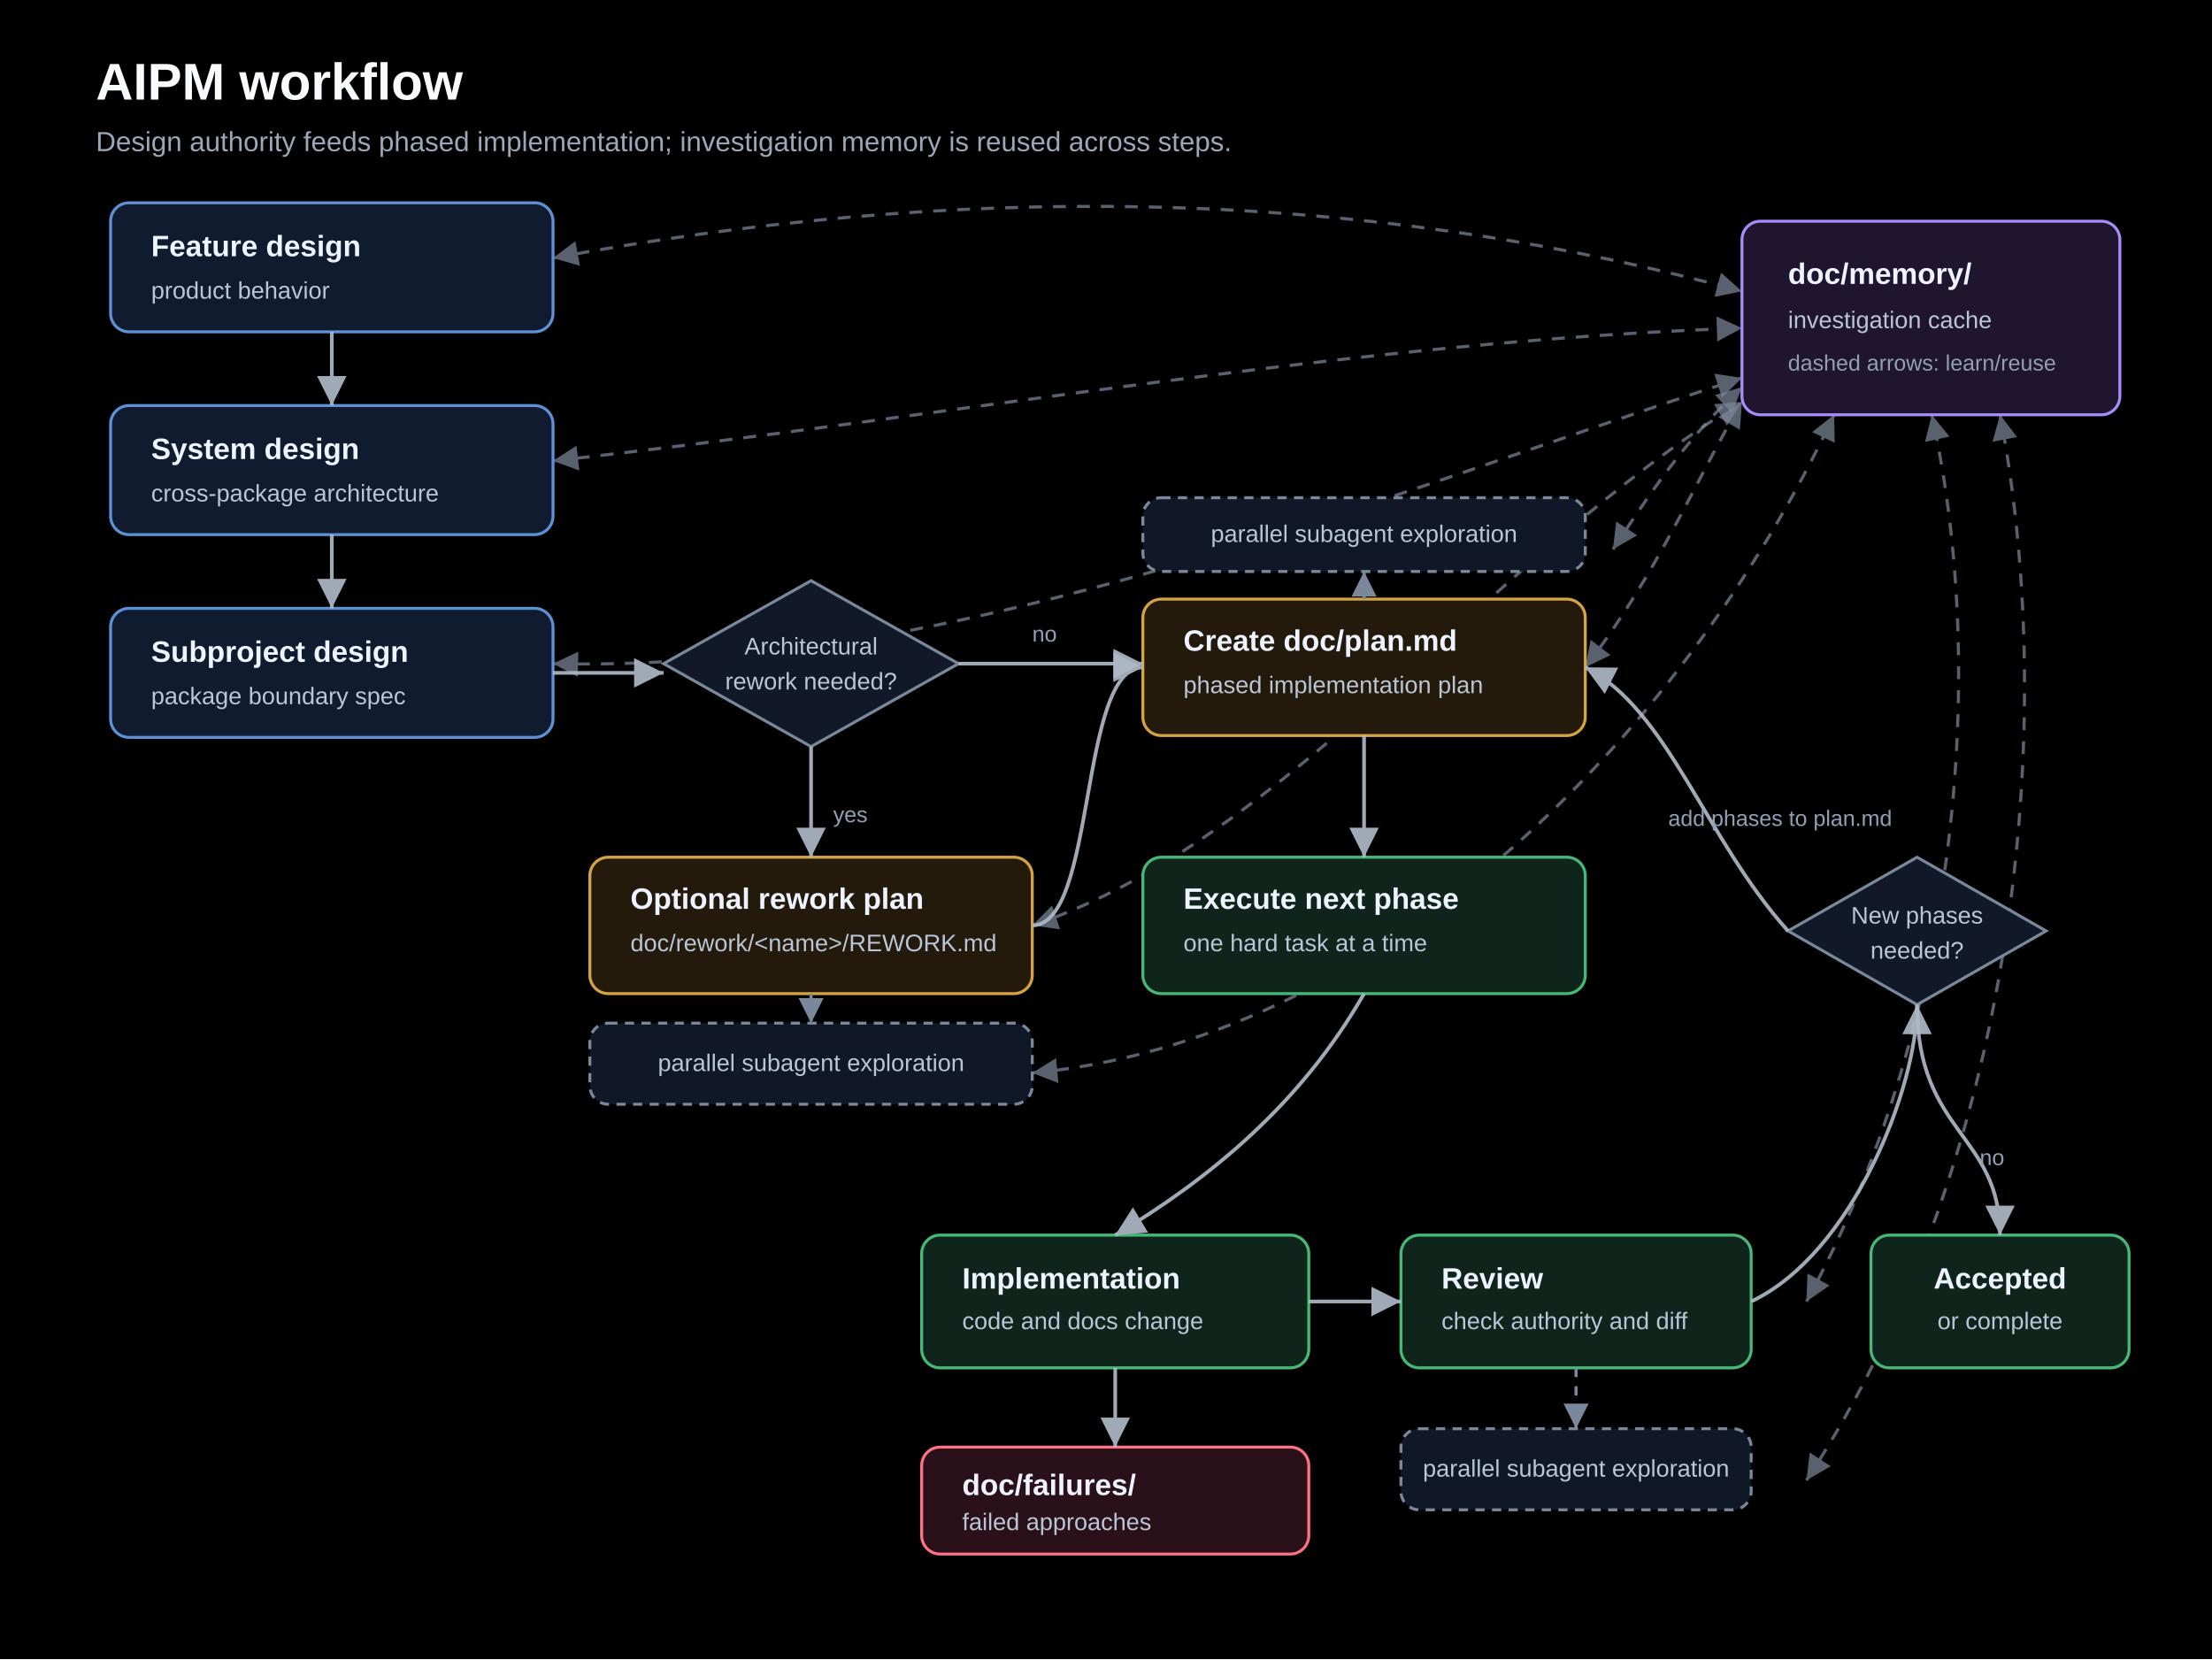
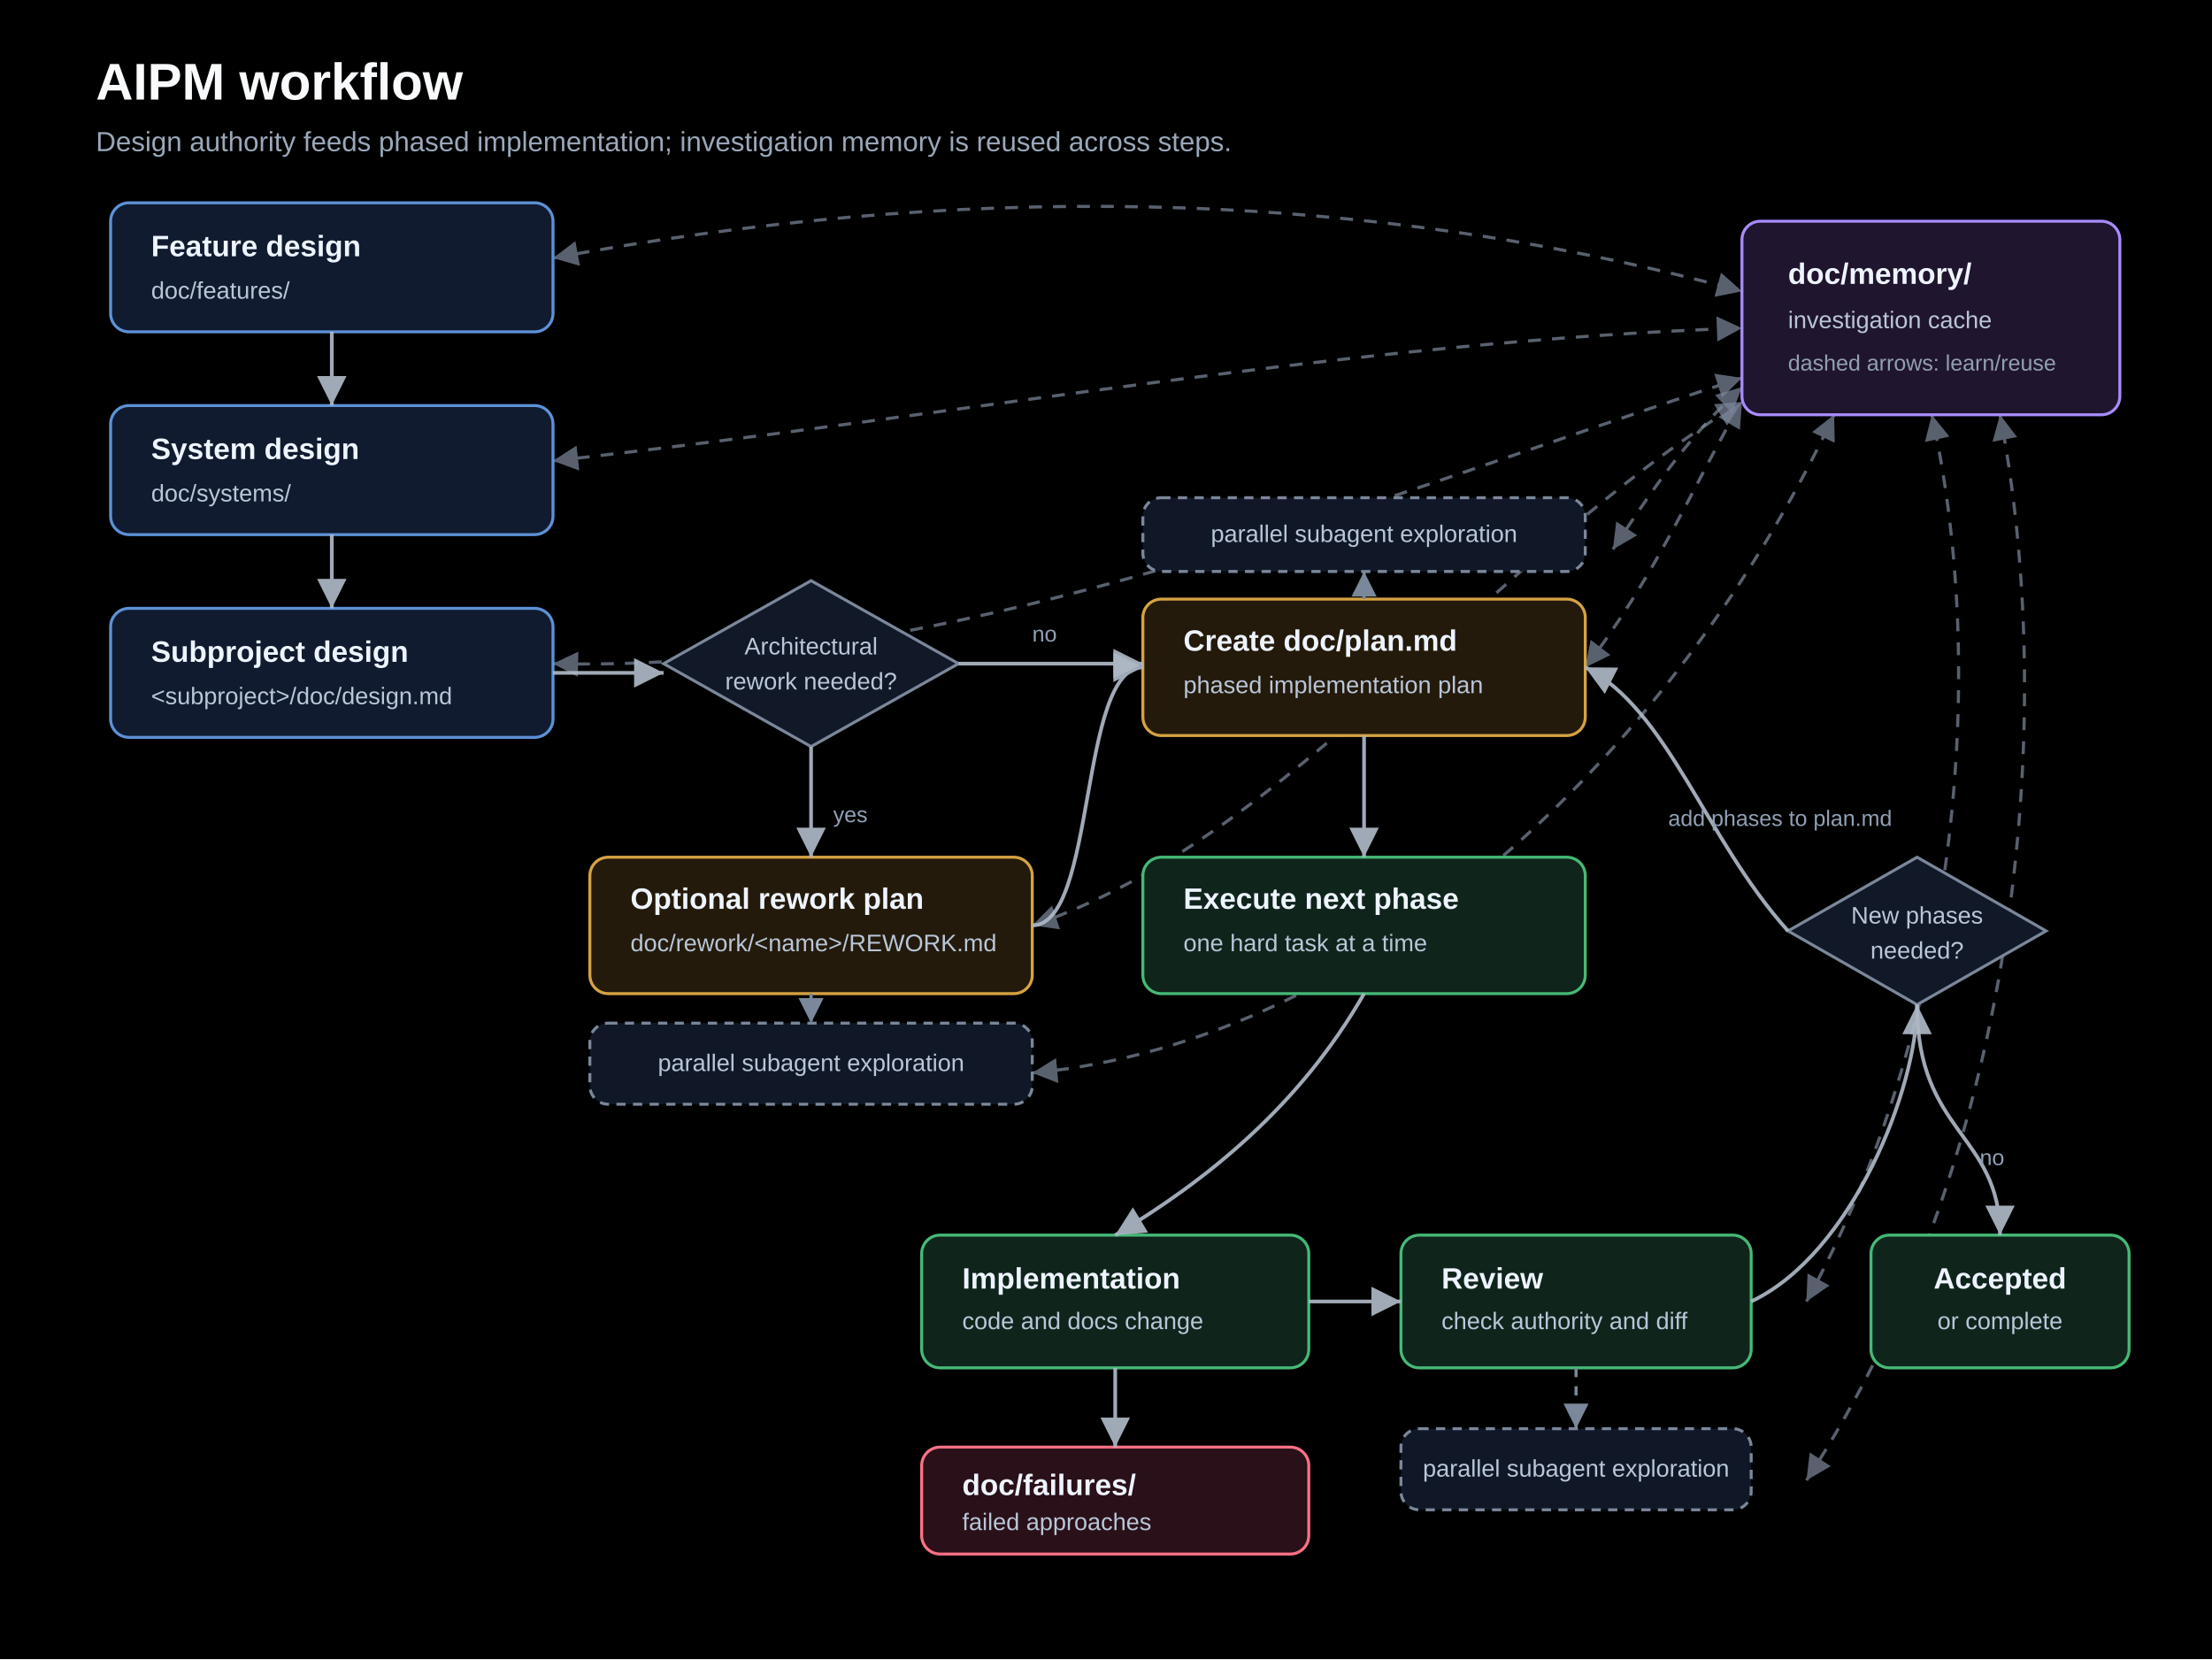
<svg xmlns="http://www.w3.org/2000/svg" viewBox="0 0 1200 900" role="img" aria-labelledby="title desc">
  <defs>
    <marker id="arrow" markerWidth="12" markerHeight="12" refX="10" refY="6" orient="auto" markerUnits="strokeWidth">
      <path d="M2,2 L10,6 L2,10 Z" fill="#aeb8c5" />
    </marker>
    <marker id="arrow-soft" markerWidth="12" markerHeight="12" refX="10" refY="6" orient="auto-start-reverse" markerUnits="strokeWidth">
      <path d="M2,2 L10,6 L2,10 Z" fill="#7b879a" />
    </marker>
    <style>
      .canvas { fill: #000000; }
      .title { font: 700 28px -apple-system, BlinkMacSystemFont, "Segoe UI", Arial, sans-serif; fill: #f8fafc; }
      .subtitle { font: 400 15px -apple-system, BlinkMacSystemFont, "Segoe UI", Arial, sans-serif; fill: #9aa8ba; }
      .label { font: 700 16px -apple-system, BlinkMacSystemFont, "Segoe UI", Arial, sans-serif; fill: #eef4ff; }
      .caption { font: 400 13px -apple-system, BlinkMacSystemFont, "Segoe UI", Arial, sans-serif; fill: #b9c6d8; }
      .small { font: 400 12px -apple-system, BlinkMacSystemFont, "Segoe UI", Arial, sans-serif; fill: #91a0b4; }
      .node { stroke-width: 1.6; rx: 10; ry: 10; }
      .authority { fill: #101b2f; stroke: #5d91d6; }
      .plan { fill: #241a0b; stroke: #d6a342; }
      .work { fill: #0f241b; stroke: #46b977; }
      .store { fill: #20152e; stroke: #a78bfa; }
      .failure { fill: #2a1018; stroke: #fb7185; }
      .agent { fill: #101827; stroke: #7b879a; stroke-dasharray: 5 4; }
      .decision { fill: #111827; stroke: #7b879a; stroke-width: 1.6; }
      .arrow { fill: none; stroke: #aeb8c5; stroke-width: 2; marker-end: url(#arrow); opacity: .92; }
      .arrow-soft { fill: none; stroke: #7b879a; stroke-width: 1.7; stroke-dasharray: 7 6; marker-start: url(#arrow-soft); marker-end: url(#arrow-soft); opacity: .72; }
      .delegate { fill: none; stroke: #7b879a; stroke-width: 1.7; stroke-dasharray: 5 5; marker-end: url(#arrow-soft); }
      .loop { fill: none; stroke: #aeb8c5; stroke-width: 2; marker-end: url(#arrow); opacity: .92; }
    </style>
  </defs>
  <rect class="canvas" width="1200" height="900" />
  <text class="title" x="52" y="54">AIPM workflow</text>
  <text class="subtitle" x="52" y="82">Design authority feeds phased implementation; investigation memory is reused across steps.</text>
  <g id="memory-links">
    <path class="arrow-soft" d="M300 140 C515 100 730 100 945 158" />
    <path class="arrow-soft" d="M300 250 C525 225 735 185 945 178" />
    <path class="arrow-soft" d="M300 360 C520 365 745 270 945 205" />
    <path class="arrow-soft" d="M560 502 C700 455 810 300 945 218" />
    <path class="arrow-soft" d="M860 362 C900 310 920 260 945 218" />
    <path class="arrow-soft" d="M875 298 C900 260 918 235 945 210" />
    <path class="arrow-soft" d="M980 706 C1060 560 1080 370 1048 225" />
    <path class="arrow-soft" d="M560 582 C745 565 910 405 995 225" />
    <path class="arrow-soft" d="M980 803 C1100 620 1115 380 1085 225" />
  </g>
  <g id="main-flow">
    <rect class="node authority" x="60" y="110" width="240" height="70" />
    <text class="label" x="82" y="139">Feature design</text>
-     <text class="caption" x="82" y="162">product behavior</text>
+     <text class="caption" x="82" y="162">doc/features/</text>
    <rect class="node authority" x="60" y="220" width="240" height="70" />
    <text class="label" x="82" y="249">System design</text>
-     <text class="caption" x="82" y="272">cross-package architecture</text>
+     <text class="caption" x="82" y="272">doc/systems/</text>
    <rect class="node authority" x="60" y="330" width="240" height="70" />
    <text class="label" x="82" y="359">Subproject design</text>
-     <text class="caption" x="82" y="382">package boundary spec</text>
+     <text class="caption" x="82" y="382">&lt;subproject&gt;/doc/design.md</text>
    <polygon class="decision" points="360,360 440,315 520,360 440,405" />
    <text class="caption" text-anchor="middle" x="440" y="355">Architectural</text>
    <text class="caption" text-anchor="middle" x="440" y="374">rework needed?</text>
    <rect class="node plan" x="320" y="465" width="240" height="74" />
    <text class="label" x="342" y="493">Optional rework plan</text>
    <text class="caption" x="342" y="516">doc/rework/&lt;name&gt;/REWORK.md</text>
    <rect class="node agent" x="320" y="555" width="240" height="44" />
    <text class="caption" text-anchor="middle" x="440" y="581">parallel subagent exploration</text>
    <rect class="node agent" x="620" y="270" width="240" height="40" />
    <text class="caption" text-anchor="middle" x="740" y="294">parallel subagent exploration</text>
    <rect class="node plan" x="620" y="325" width="240" height="74" />
    <text class="label" x="642" y="353">Create doc/plan.md</text>
    <text class="caption" x="642" y="376">phased implementation plan</text>
    <rect class="node work" x="620" y="465" width="240" height="74" />
    <text class="label" x="642" y="493">Execute next phase</text>
    <text class="caption" x="642" y="516">one hard task at a time</text>
    <rect class="node work" x="500" y="670" width="210" height="72" />
    <text class="label" x="522" y="699">Implementation</text>
    <text class="caption" x="522" y="721">code and docs change</text>
    <rect class="node failure" x="500" y="785" width="210" height="58" />
    <text class="label" x="522" y="811">doc/failures/</text>
    <text class="caption" x="522" y="830">failed approaches</text>
    <rect class="node work" x="760" y="670" width="190" height="72" />
    <text class="label" x="782" y="699">Review</text>
    <text class="caption" x="782" y="721">check authority and diff</text>
    <rect class="node agent" x="760" y="775" width="190" height="44" />
    <text class="caption" text-anchor="middle" x="855" y="801">parallel subagent exploration</text>
    <polygon class="decision" points="970,505 1040,465 1110,505 1040,545" />
    <text class="caption" text-anchor="middle" x="1040" y="501">New phases</text>
    <text class="caption" text-anchor="middle" x="1040" y="520">needed?</text>
    <rect class="node work" x="1015" y="670" width="140" height="72" />
    <text class="label" text-anchor="middle" x="1085" y="699">Accepted</text>
    <text class="caption" text-anchor="middle" x="1085" y="721">or complete</text>
    <rect class="node store" x="945" y="120" width="205" height="105" />
    <text class="label" x="970" y="154">doc/memory/</text>
    <text class="caption" x="970" y="178">investigation cache</text>
    <text class="small" x="970" y="201">dashed arrows: learn/reuse</text>
    <path class="arrow" d="M180 180 L180 220" />
    <path class="arrow" d="M180 290 L180 330" />
    <path class="arrow" d="M300 365 L360 365" />
    <path class="arrow" d="M440 405 L440 465" />
    <path class="arrow" d="M520 360 L620 360" />
    <path class="arrow" d="M560 502 C595 502 585 362 620 362" />
    <path class="arrow" d="M740 399 L740 465" />
    <path class="arrow" d="M740 539 C705 600 655 640 605 670" />
    <path class="arrow" d="M710 706 L760 706" />
    <path class="arrow" d="M605 742 L605 785" />
    <path class="arrow" d="M950 706 C1005 680 1040 590 1040 545" />
    <path class="arrow" d="M1040 545 C1040 615 1085 615 1085 670" />
    <path class="loop" d="M970 505 C925 455 905 385 860 362" />
    <path class="delegate" d="M440 539 L440 555" />
    <path class="delegate" d="M740 325 L740 310" />
    <path class="delegate" d="M855 742 L855 775" />
    <text class="small" x="452" y="446">yes</text>
    <text class="small" x="560" y="348">no</text>
    <text class="small" x="905" y="448">add phases to plan.md</text>
    <text class="small" x="1074" y="632">no</text>
  </g>
  <g id="labels">
  </g>
</svg>
